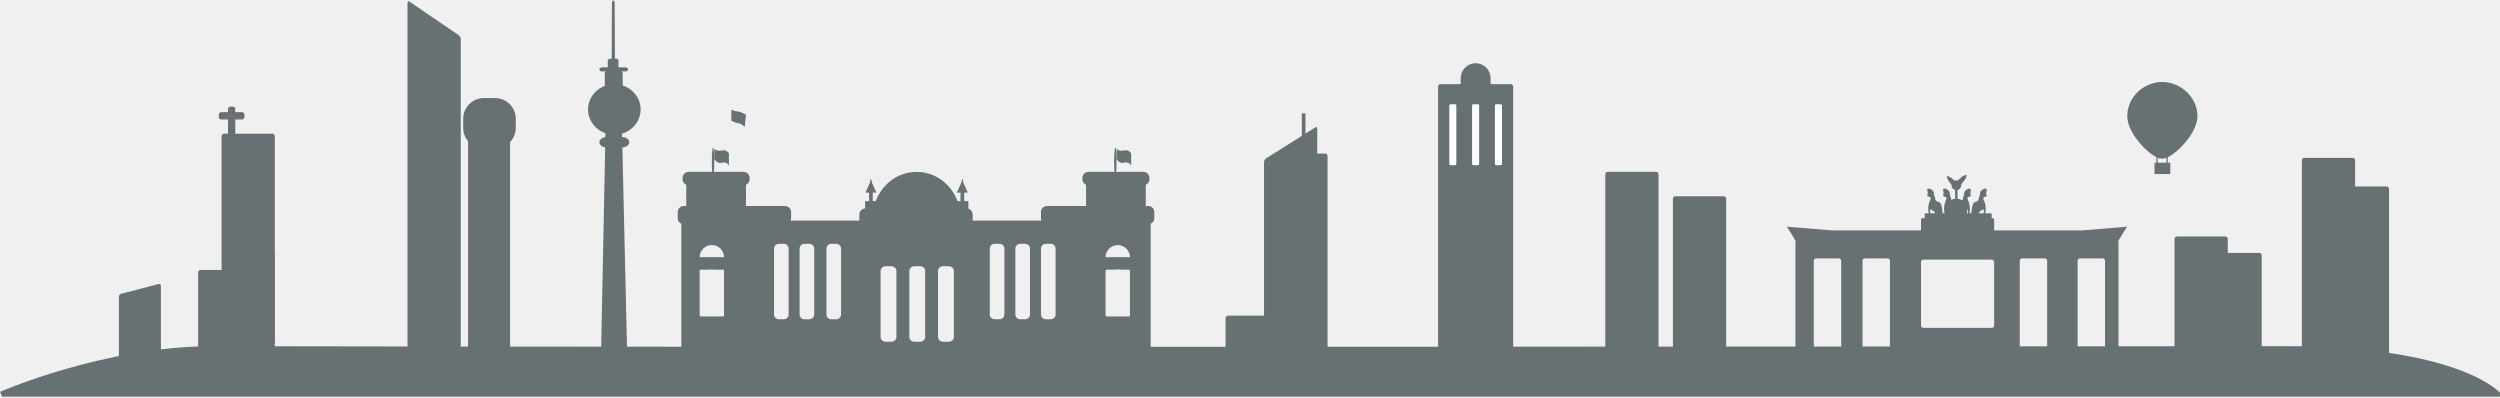
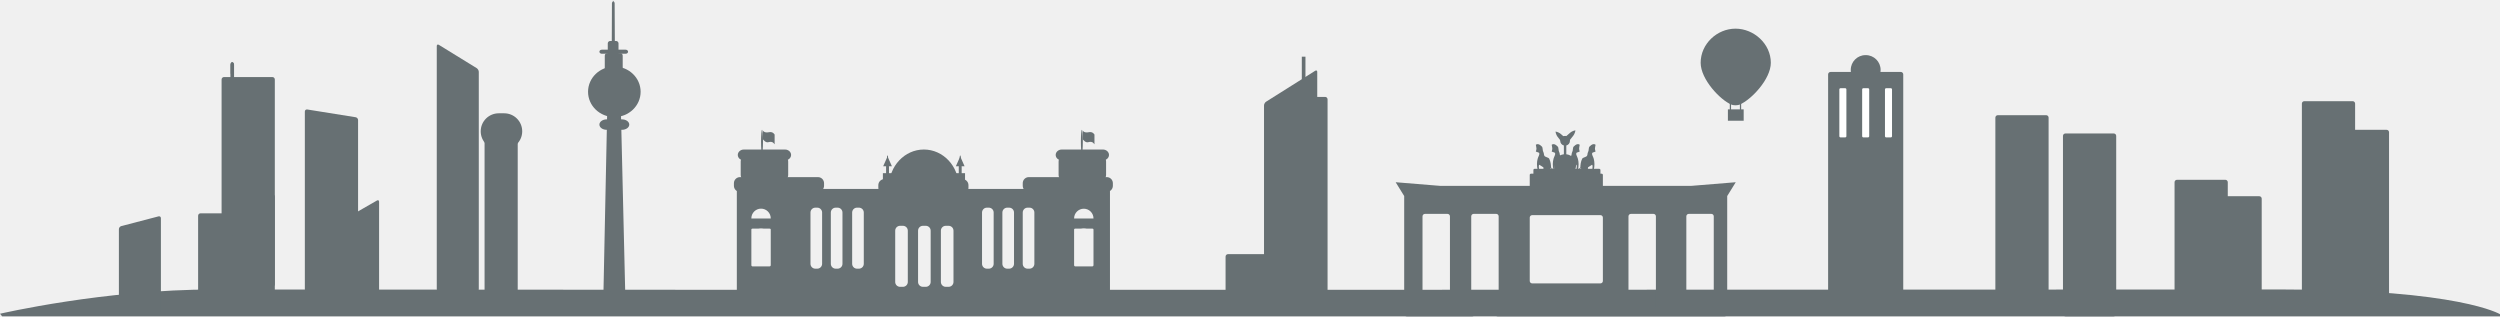
- <svg xmlns="http://www.w3.org/2000/svg" width="2051px" height="326px" viewBox="0 0 2051 326" version="1.1">
+ <svg xmlns="http://www.w3.org/2000/svg" width="2051px" height="260px" viewBox="0 0 2051 260" version="1.1">
  <defs />
  <g id="Page-1" stroke="none" stroke-width="1" fill="none" fill-rule="evenodd">
    <g id="Group">
-       <ellipse id="Oval-895" fill="#677073" cx="504" cy="89.799" rx="21.566" ry="20.72" />
-       <path d="M5.9099392e-12,321.475 C5.9099392e-12,321.475 85.867,283.818 175.459,284 C681.72,285.028 1455.693,284.323 1874.485,284 C2017.786,283.889 2051,322.196 2051,322.196 L2051,325.439 L52.394,325.439 L1.745,325.439 L5.9099392e-12,321.475 Z" id="Rectangle-175" fill="#677073" />
-       <path d="M496.732,108.996 C496.821,104.576 500.474,100.992 504.896,100.992 L502.123,100.992 C506.543,100.992 510.209,104.566 510.312,108.996 L514.598,293.996 C514.7,298.417 511.21,302 506.787,302 L500.846,302 C496.429,302 492.921,298.426 493.01,293.996 L496.732,108.996 Z" id="Rectangle-177" fill="#677073" />
-       <rect id="Rectangle-178" fill="#677073" x="491.747" y="112.424" width="24.507" height="8.574" rx="6" />
-       <rect id="Rectangle-178-Copy" fill="#677073" x="496.158" y="58.123" width="14.704" height="17.624" rx="2" />
-       <rect id="Rectangle-178-Copy-3" fill="#677073" x="498.609" y="48.12" width="8.822" height="17.624" rx="2" />
-       <path d="M502.031,2.251 C502.036,1.146 502.937,0.25 504.042,0.25 L502.243,0.25 C503.349,0.25 504.25,1.142 504.255,2.251 L505.46,238.077 C505.466,239.182 504.578,240.078 503.471,240.078 L503.058,240.078 C501.954,240.078 501.063,239.186 501.067,238.077 L502.031,2.251 Z" id="Rectangle-178-Copy-4" fill="#677073" />
-       <rect id="Rectangle-178-Copy-2" fill="#677073" x="491.747" y="55.265" width="23.526" height="3.334" rx="2" />
-       <rect id="Rectangle-183-Copy" fill="#677073" x="1045.462" y="125.999" width="43.67" height="163.001" rx="2" />
-       <rect id="Rectangle-183-Copy-14" fill="#677073" x="1888.462" y="129.5" width="43.67" height="163.001" rx="2" />
-       <rect id="Rectangle-183-Copy-22" fill="#677073" x="1784" y="194" width="43.67" height="93.518" rx="2" />
-       <rect id="Rectangle-183-Copy-15" fill="#677073" x="1916.297" y="152.999" width="43.67" height="163.001" rx="2" />
-       <rect id="Rectangle-183-Copy-23" fill="#677073" x="1811.835" y="207.482" width="43.67" height="93.518" rx="2" />
-       <rect id="Rectangle-183-Copy-16" fill="#677073" x="181.792" y="109.711" width="43.67" height="172" rx="2" />
-       <path d="M334.33,2.243 C334.33,1.142 335.07,0.754 335.988,1.38 L376.341,28.87 C377.257,29.494 378,30.9 378,32.001 L378,283.517 C378,284.623 377.108,285.519 375.996,285.519 L336.334,285.519 C335.227,285.519 334.33,284.623 334.33,283.525 L334.33,2.243 Z" id="Rectangle-183-Copy-19" fill="#677073" />
-       <rect id="Rectangle-183-Copy-17" fill="#677073" x="187.024" y="87.492" width="6" height="27" rx="2" />
-       <rect id="Rectangle-183-Copy-18" fill="#677073" transform="translate(190.0245, 94.99211) scale(-1, -1) rotate(-90) translate(-190.0245, -94.99211) " x="187.024" y="84.492" width="6" height="21" rx="2" />
-       <rect id="Rectangle-183-Copy-13" fill="#677073" x="1005.462" y="259" width="43.67" height="50" rx="2" />
-       <path d="M1037,133.001 C1037,131.895 1037.758,130.522 1038.685,129.938 L1078.985,104.561 C1079.916,103.975 1080.67,104.392 1080.67,105.495 L1080.67,292.005 C1080.67,293.107 1079.778,294 1078.666,294 L1039.004,294 C1037.897,294 1037,293.103 1037,291.998 L1037,133.001 Z" id="Rectangle-183-Copy-6" fill="#677073" />
-       <path d="M97.538,243.495 C97.538,242.393 98.407,241.273 99.465,240.996 L130.073,233.003 C131.137,232.725 132,233.387 132,234.494 L132,312.006 C132,313.107 131.113,314 129.998,314 L99.54,314 C98.434,314 97.538,313.109 97.538,312.004 L97.538,243.495 Z" id="Rectangle-183-Copy-9" fill="#677073" />
-       <path d="M162.538,223.495 C162.538,222.393 163.425,221.5 164.54,221.5 L194.998,221.5 C196.104,221.5 197,222.39 197,223.495 L197,292.004 C197,293.106 196.113,294 194.998,294 L164.54,294 C163.434,294 162.538,293.109 162.538,292.004 L162.538,223.495 Z" id="Rectangle-183-Copy-10" fill="#677073" />
-       <path d="M384,111.37 C384,110.268 384.887,109.375 386.002,109.375 L416.46,109.375 C417.566,109.375 418.462,110.274 418.462,111.37 L418.462,290.506 C418.462,291.608 417.575,292.5 416.46,292.5 L386.002,292.5 C384.896,292.5 384,291.602 384,290.506 L384,111.37 Z" id="Rectangle-183-Copy-20" fill="#677073" />
-       <path d="M380,97.441 C380,88.05 387.612,80.437 397,80.437 L406.131,80.437 C415.521,80.437 423.132,88.049 423.132,97.441 L423.132,104.872 C423.132,114.263 415.52,121.877 406.131,121.877 L397,121.877 C387.611,121.877 380,114.264 380,104.872 L380,97.441 Z" id="Rectangle-183-Copy-21" fill="#677073" />
-       <path d="M190.585,253.39 L190.025,207.756 C190.011,206.648 190.894,205.75 192.008,205.75 L223.454,205.75 C224.563,205.75 225.462,206.637 225.462,207.744 L225.462,285.256 C225.462,286.357 224.575,287.25 223.46,287.25 L193.002,287.25 C191.896,287.25 190.989,286.351 190.975,285.249 L190.585,253.39 Z" id="Rectangle-183-Copy-11" fill="#677073" />
-       <rect id="Rectangle-183-Copy-8" fill="#677073" x="1372.462" y="160.999" width="43.67" height="163.001" rx="2" />
-       <rect id="Rectangle-183-Copy-7" fill="#677073" x="1317" y="140.999" width="43.67" height="163.001" rx="2" />
-       <g transform="translate(1179, 51)">
-         <path d="M19.351,18 L2.784,18 C1.681,18 0.786,18.894 0.786,19.997 L0.786,247.003 C0.786,248.105 1.681,249 2.784,249 L60.424,249 C61.527,249 62.422,248.106 62.422,247.003 L62.422,19.997 C62.422,18.895 61.528,18 60.424,18 L43.858,18 L43.858,13.139 C43.858,6.371 38.372,0.885 31.604,0.885 C24.835,0.885 19.351,6.371 19.351,13.139 L19.351,18 Z" id="Rectangle-183-Copy-3" fill="#677073" />
-         <rect id="Rectangle-293" fill="#FFFFFF" x="10" y="34.519" width="5.781" height="50" rx="1" />
-         <rect id="Rectangle-293-Copy" fill="#FFFFFF" x="28.714" y="34.519" width="5.781" height="50" rx="1" />
-         <rect id="Rectangle-293-Copy-2" fill="#FFFFFF" x="47.427" y="34.519" width="5.781" height="50" rx="1" />
+       <ellipse id="Oval-895" fill="#677073" cx="504" cy="75.299" rx="21.566" ry="20.72" />
+       <path d="M5.9099392e-12,257.395 C5.9099392e-12,257.395 85.867,237.403 175.459,237.499 C681.72,238.045 1455.693,237.671 1874.485,237.499 C2017.786,237.441 2051,257.777 2051,257.777 L2051,259.499 L52.394,259.499 L1.745,259.499 L5.9099392e-12,257.395 Z" id="Rectangle-175" fill="#677073" />
+       <path d="M498.082,94.492 C498.173,90.074 501.829,86.492 506.25,86.492 L501.276,86.492 C505.696,86.492 509.365,90.067 509.47,94.492 L512.971,241.493 C513.076,245.911 509.571,249.493 505.168,249.493 L502.87,249.493 C498.455,249.493 494.95,245.918 495.041,241.493 L498.082,94.492 Z" id="Rectangle-177" fill="#677073" />
+       <rect id="Rectangle-178" fill="#677073" x="491.747" y="97.924" width="24.507" height="8.574" rx="6" />
+       <rect id="Rectangle-178-Copy" fill="#677073" x="496.158" y="43.623" width="14.704" height="17.624" rx="2" />
+       <rect id="Rectangle-178-Copy-3" fill="#677073" x="498.609" y="33.62" width="8.822" height="17.624" rx="2" />
+       <path d="M502.031,2.751 C502.036,1.646 502.937,0.75 504.042,0.75 L502.243,0.75 C503.349,0.75 504.25,1.642 504.255,2.751 L505.46,238.577 C505.466,239.682 504.578,240.578 503.471,240.578 L503.058,240.578 C501.954,240.578 501.063,239.686 501.067,238.577 L502.031,2.751 Z" id="Rectangle-178-Copy-4" fill="#677073" />
+       <rect id="Rectangle-178-Copy-2" fill="#677073" x="491.747" y="40.765" width="23.526" height="3.334" rx="2" />
+       <rect id="Rectangle-183-Copy" fill="#677073" x="1045.462" y="79.499" width="43.67" height="163.001" rx="2" />
+       <rect id="Rectangle-183-Copy-14" fill="#677073" x="1888.462" y="83" width="43.67" height="163.001" rx="2" />
+       <rect id="Rectangle-183-Copy-22" fill="#677073" x="1784" y="147.5" width="43.67" height="93.518" rx="2" />
+       <rect id="Rectangle-183-Copy-15" fill="#677073" x="1916.297" y="106.499" width="43.67" height="150" rx="2" />
+       <rect id="Rectangle-183-Copy-23" fill="#677073" x="1811.835" y="160.982" width="43.67" height="93.518" rx="2" />
+       <rect id="Rectangle-183-Copy-16" fill="#677073" x="181.792" y="63.211" width="43.67" height="172" rx="2" />
+       <path d="M358.33,37.738 C358.33,36.634 359.098,36.213 360.039,36.792 L391.091,55.913 C392.035,56.494 392.8,57.86 392.8,58.966 L392.8,237.267 C392.8,238.372 391.914,239.268 390.798,239.268 L360.332,239.268 C359.226,239.268 358.33,238.371 358.33,237.27 L358.33,37.738 Z" id="Rectangle-183-Copy-19" fill="#677073" />
+       <rect id="Rectangle-183-Copy-17" fill="#677073" x="189.024" y="50.992" width="3" height="27" rx="2" />
+       <rect id="Rectangle-183-Copy-18" fill="#677073" x="189.262" y="51.064" width="2.476" height="10.799" rx="2" />
+       <rect id="Rectangle-183-Copy-13" fill="#677073" x="1005.462" y="208.5" width="43.67" height="50" rx="2" />
+       <path d="M1037,86.501 C1037,85.395 1037.758,84.022 1038.685,83.438 L1078.985,58.061 C1079.916,57.475 1080.67,57.892 1080.67,58.995 L1080.67,245.505 C1080.67,246.607 1079.778,247.5 1078.666,247.5 L1039.004,247.5 C1037.897,247.5 1037,246.603 1037,245.498 L1037,86.501 Z" id="Rectangle-183-Copy-6" fill="#677073" />
+       <path d="M97.538,187.995 C97.538,186.893 98.407,185.773 99.465,185.496 L130.073,177.503 C131.137,177.225 132,177.887 132,178.994 L132,256.506 C132,257.607 131.113,258.5 129.998,258.5 L99.54,258.5 C98.434,258.5 97.538,257.609 97.538,256.504 L97.538,187.995 Z" id="Rectangle-183-Copy-9" fill="#677073" />
+       <path d="M162.538,176.995 C162.538,175.893 163.425,175 164.54,175 L194.998,175 C196.104,175 197,175.89 197,176.995 L197,245.504 C197,246.606 196.113,247.5 194.998,247.5 L164.54,247.5 C163.434,247.5 162.538,246.609 162.538,245.504 L162.538,176.995 Z" id="Rectangle-183-Copy-10" fill="#677073" />
+       <path d="M397.536,115.596 C397.536,114.492 398.441,113.596 399.537,113.596 L422.738,113.596 C423.843,113.596 424.738,114.5 424.738,115.596 L424.738,242.249 C424.738,243.353 423.833,244.249 422.738,244.249 L399.537,244.249 C398.432,244.249 397.536,243.345 397.536,242.249 L397.536,115.596 Z" id="Rectangle-183-Copy-20" fill="#677073" />
+       <path d="M394.379,107.733 C394.379,99.568 401.004,92.95 409.163,92.95 L413.64,92.95 C421.805,92.95 428.425,99.566 428.425,107.733 L428.425,107.733 C428.425,115.897 421.8,122.515 413.64,122.515 L409.163,122.515 C400.998,122.515 394.379,115.899 394.379,107.733 L394.379,107.733 Z" id="Rectangle-183-Copy-21" fill="#677073" />
+       <path d="M190.585,206.89 L190.025,161.256 C190.011,160.148 190.894,159.25 192.008,159.25 L223.454,159.25 C224.563,159.25 225.462,160.137 225.462,161.244 L225.462,238.756 C225.462,239.857 224.575,240.75 223.46,240.75 L193.002,240.75 C191.896,240.75 190.989,239.851 190.975,238.749 L190.585,206.89 Z" id="Rectangle-183-Copy-11" fill="#677073" />
+       <rect id="Rectangle-183-Copy-8" fill="#677073" x="1692.462" y="109.499" width="43.67" height="150" rx="2" />
+       <path d="M250.095,91.507 C250.095,90.399 250.987,89.643 252.07,89.817 L291.789,96.183 C292.88,96.358 293.765,97.395 293.765,98.494 L293.765,237.506 C293.765,238.607 292.873,239.5 291.76,239.5 L252.099,239.5 C250.992,239.5 250.095,238.6 250.095,237.493 L250.095,91.507 Z" id="Rectangle-183-Copy-24" fill="#677073" />
+       <rect id="Rectangle-183-Copy-7" fill="#677073" x="1637" y="94.499" width="43.67" height="163.001" rx="2" />
+       <path d="M276.53,185.3 C276.53,184.193 277.314,182.845 278.263,182.301 L309.267,164.495 C310.224,163.946 311,164.403 311,165.506 L311,239.494 C311,240.602 310.113,241.5 308.998,241.5 L278.532,241.5 C277.426,241.5 276.53,240.609 276.53,239.496 L276.53,185.3 Z" id="Rectangle-183-Copy-25" fill="#677073" />
+       <g transform="translate(1499, 44.5)">
+         <path d="M19.464,14.53 L2.784,14.53 C1.681,14.53 0.786,15.425 0.786,16.529 L0.786,199.001 C0.786,200.106 1.681,201 2.784,201 L60.424,201 C61.527,201 62.422,200.105 62.422,199.001 L62.422,16.529 C62.422,15.424 61.528,14.53 60.424,14.53 L43.744,14.53 C43.819,13.985 43.858,13.429 43.858,12.863 C43.858,6.152 38.42,0.714 31.712,0.714 L31.496,0.714 C24.79,0.714 19.351,6.153 19.351,12.863 C19.351,13.429 19.389,13.985 19.464,14.53 Z" id="Rectangle-183-Copy-3" fill="#677073" />
+         <rect id="Rectangle-293" fill="#FFFFFF" x="10" y="27.864" width="5.781" height="40.361" rx="1" />
+         <rect id="Rectangle-293-Copy" fill="#FFFFFF" x="28.714" y="27.864" width="5.781" height="40.361" rx="1" />
+         <rect id="Rectangle-293-Copy-2" fill="#FFFFFF" x="47.427" y="27.864" width="5.781" height="40.361" rx="1" />
      </g>
-       <g transform="translate(556, 141)" fill="#677073">
-         <path d="M160.162,40 L5.002,40 C3.893,40 3,40.893 3,41.995 L3,145.005 C3,146.107 3.897,147 5.002,147 L385.998,147 C387.107,147 388,146.107 388,145.005 L388,41.995 C388,40.893 387.103,40 385.998,40 L231.859,40 C231.952,39.288 232,38.525 232,37.706 C232,16.882 215.882,0 196,0 C176.118,0 160,16.882 160,37.706 C160,38.525 160.056,39.288 160.162,40 L160.162,40 Z M79,62.992 C79,60.787 80.797,59 82.996,59 L87.004,59 C89.211,59 91,60.787 91,62.992 L91,116.934 C91,119.139 89.203,120.926 87.004,120.926 L82.996,120.926 C80.789,120.926 79,119.139 79,116.934 L79,62.992 Z M18,81.063 C18,80.516 18.455,80.072 18.992,80.072 L37.008,80.072 C37.556,80.072 38,80.518 38,81.063 L38,117.617 C38,118.164 37.545,118.608 37.008,118.608 L18.992,118.608 C18.444,118.608 18,118.162 18,117.617 L18,81.063 Z M18,70 C18,64.477 22.476,60 28,60 C33.523,60 38,64.476 38,70 C38,75.523 33.524,80 28,80 C22.477,80 18,75.524 18,70 Z M122,62.992 C122,60.787 123.797,59 125.996,59 L130.004,59 C132.211,59 134,60.787 134,62.992 L134,116.934 C134,119.139 132.203,120.926 130.004,120.926 L125.996,120.926 C123.789,120.926 122,119.139 122,116.934 L122,62.992 Z M100,62.992 C100,60.787 101.797,59 103.996,59 L108.004,59 C110.211,59 112,60.787 112,62.992 L112,116.934 C112,119.139 110.203,120.926 108.004,120.926 L103.996,120.926 C101.789,120.926 100,119.139 100,116.934 L100,62.992 Z M277,62.992 C277,60.787 278.797,59 280.996,59 L285.004,59 C287.211,59 289,60.787 289,62.992 L289,116.934 C289,119.139 287.203,120.926 285.004,120.926 L280.996,120.926 C278.789,120.926 277,119.139 277,116.934 L277,62.992 Z M256,62.992 C256,60.787 257.797,59 259.996,59 L264.004,59 C266.211,59 268,60.787 268,62.992 L268,116.934 C268,119.139 266.203,120.926 264.004,120.926 L259.996,120.926 C257.789,120.926 256,119.139 256,116.934 L256,62.992 Z M298,62.992 C298,60.787 299.797,59 301.996,59 L306.004,59 C308.211,59 310,60.787 310,62.992 L310,116.934 C310,119.139 308.203,120.926 306.004,120.926 L301.996,120.926 C299.789,120.926 298,119.139 298,116.934 L298,62.992 Z M166.416,81.404 C166.416,79.199 168.21,77.412 170.422,77.412 L175.409,77.412 C177.622,77.412 179.416,79.199 179.416,81.404 L179.416,135.346 C179.416,137.551 177.622,139.338 175.409,139.338 L170.422,139.338 C168.21,139.338 166.416,137.551 166.416,135.346 L166.416,81.404 Z M190,81.404 C190,79.199 191.794,77.412 194.007,77.412 L198.993,77.412 C201.206,77.412 203,79.199 203,81.404 L203,135.346 C203,137.551 201.206,139.338 198.993,139.338 L194.007,139.338 C191.794,139.338 190,137.551 190,135.346 L190,81.404 Z M213.549,81.404 C213.549,79.199 215.343,77.412 217.555,77.412 L222.542,77.412 C224.755,77.412 226.549,79.199 226.549,81.404 L226.549,135.346 C226.549,137.551 224.755,139.338 222.542,139.338 L217.555,139.338 C215.343,139.338 213.549,137.551 213.549,135.346 L213.549,81.404 Z M351,81.063 C351,80.516 351.455,80.072 351.992,80.072 L370.008,80.072 C370.556,80.072 371,80.518 371,81.063 L371,117.617 C371,118.164 370.545,118.608 370.008,118.608 L351.992,118.608 C351.444,118.608 351,118.162 351,117.617 L351,81.063 Z M351,70.072 C351,64.549 355.476,60.072 361,60.072 C366.523,60.072 371,64.548 371,70.072 C371,75.595 366.524,80.072 361,80.072 C355.477,80.072 351,75.596 351,70.072 Z" id="Rectangle-183-Copy-12" />
-         <rect id="Rectangle-313" x="149" y="30" width="93" height="15" rx="5" />
-         <g id="Rectangle-313-Copy-2-+-Rectangle-313-Copy-3-+-Rectangle-313-Copy-4" transform="translate(298, 0)">
-           <rect id="Rectangle-313-Copy-2" x="0" y="28" width="93" height="15" rx="5" />
-           <rect id="Rectangle-313-Copy-3" x="37" y="6" width="49" height="26" rx="5" />
-           <rect id="Rectangle-313-Copy-4" x="34" y="0" width="55" height="11" rx="5" />
+       <g transform="translate(602.104, 122.6668)" fill="#677073">
+         <path d="M127.35,32.336 L4.381,32.336 C3.277,32.336 2.385,33.231 2.385,34.336 L2.385,116.833 C2.385,117.935 3.279,118.833 4.381,118.833 L306.516,118.833 C307.619,118.833 308.511,117.938 308.511,116.833 L308.511,34.336 C308.511,33.234 307.618,32.336 306.516,32.336 L184.359,32.336 C184.432,31.76 184.471,31.143 184.471,30.482 C184.471,13.647 171.655,0 155.846,0 C140.037,0 127.221,13.647 127.221,30.482 C127.221,31.143 127.265,31.76 127.35,32.336 L127.35,32.336 Z M62.815,51.686 C62.815,49.482 64.61,47.695 66.807,47.695 L68.366,47.695 C70.57,47.695 72.357,49.477 72.357,51.686 L72.357,93.764 C72.357,95.968 70.562,97.755 68.366,97.755 L66.807,97.755 C64.602,97.755 62.815,95.973 62.815,93.764 L62.815,51.686 Z M14.312,65.73 C14.312,65.177 14.754,64.729 15.307,64.729 L29.22,64.729 C29.77,64.729 30.215,65.17 30.215,65.73 L30.215,94.88 C30.215,95.433 29.773,95.882 29.22,95.882 L15.307,95.882 C14.758,95.882 14.312,95.441 14.312,94.88 L14.312,65.73 Z M14.312,56.445 C14.312,52.059 17.881,48.503 22.264,48.503 C26.655,48.503 30.215,52.071 30.215,56.445 L30.215,56.729 C30.215,61.115 26.646,64.671 22.264,64.671 C17.872,64.671 14.312,61.103 14.312,56.729 L14.312,56.445 Z M97.006,51.686 C97.006,49.482 98.801,47.695 100.997,47.695 L102.556,47.695 C104.761,47.695 106.548,49.477 106.548,51.686 L106.548,93.764 C106.548,95.968 104.753,97.755 102.556,97.755 L100.997,97.755 C98.793,97.755 97.006,95.973 97.006,93.764 L97.006,51.686 Z M79.513,51.686 C79.513,49.482 81.308,47.695 83.504,47.695 L85.064,47.695 C87.268,47.695 89.055,49.477 89.055,51.686 L89.055,93.764 C89.055,95.968 87.26,97.755 85.064,97.755 L83.504,97.755 C81.3,97.755 79.513,95.973 79.513,93.764 L79.513,51.686 Z M220.252,51.686 C220.252,49.482 222.046,47.695 224.243,47.695 L225.802,47.695 C228.006,47.695 229.793,49.477 229.793,51.686 L229.793,93.764 C229.793,95.968 227.998,97.755 225.802,97.755 L224.243,97.755 C222.038,97.755 220.252,95.973 220.252,93.764 L220.252,51.686 Z M203.554,51.686 C203.554,49.482 205.348,47.695 207.545,47.695 L209.104,47.695 C211.308,47.695 213.095,49.477 213.095,51.686 L213.095,93.764 C213.095,95.968 211.301,97.755 209.104,97.755 L207.545,97.755 C205.341,97.755 203.554,95.973 203.554,93.764 L203.554,51.686 Z M236.949,51.686 C236.949,49.482 238.744,47.695 240.94,47.695 L242.5,47.695 C244.704,47.695 246.491,49.477 246.491,51.686 L246.491,93.764 C246.491,95.968 244.696,97.755 242.5,97.755 L240.94,97.755 C238.736,97.755 236.949,95.973 236.949,93.764 L236.949,51.686 Z M132.323,66.57 C132.323,64.366 134.123,62.579 136.319,62.579 L138.663,62.579 C140.87,62.579 142.659,64.361 142.659,66.57 L142.659,108.648 C142.659,110.852 140.859,112.639 138.663,112.639 L136.319,112.639 C134.112,112.639 132.323,110.857 132.323,108.648 L132.323,66.57 Z M151.075,66.57 C151.075,64.366 152.876,62.579 155.071,62.579 L157.415,62.579 C159.622,62.579 161.412,64.361 161.412,66.57 L161.412,108.648 C161.412,110.852 159.611,112.639 157.415,112.639 L155.071,112.639 C152.864,112.639 151.075,110.857 151.075,108.648 L151.075,66.57 Z M169.799,66.57 C169.799,64.366 171.6,62.579 173.796,62.579 L176.14,62.579 C178.347,62.579 180.136,64.361 180.136,66.57 L180.136,108.648 C180.136,110.852 178.336,112.639 176.14,112.639 L173.796,112.639 C171.589,112.639 169.799,110.857 169.799,108.648 L169.799,66.57 Z M279.091,65.73 C279.091,65.177 279.533,64.729 280.086,64.729 L293.999,64.729 C294.549,64.729 294.994,65.17 294.994,65.73 L294.994,94.88 C294.994,95.433 294.552,95.882 293.999,95.882 L280.086,95.882 C279.537,95.882 279.091,95.441 279.091,94.88 L279.091,65.73 Z M279.091,56.503 C279.091,52.117 282.66,48.561 287.043,48.561 C291.434,48.561 294.994,52.129 294.994,56.503 L294.994,56.787 C294.994,61.173 291.425,64.729 287.043,64.729 C282.651,64.729 279.091,61.161 279.091,56.787 L279.091,56.503 Z" id="Rectangle-183-Copy-12" />
+         <rect id="Rectangle-313" x="118.475" y="24.252" width="73.947" height="12.126" rx="5" />
+         <g id="Rectangle-313-Copy-2-+-Rectangle-313-Copy-3-+-Rectangle-313-Copy-4" transform="translate(236.9493, 0)">
+           <rect id="Rectangle-313-Copy-2" x="0" y="22.635" width="73.947" height="12.126" rx="5" />
+           <rect id="Rectangle-313-Copy-3" x="29.42" y="4.85" width="38.961" height="21.018" rx="5" />
+           <rect id="Rectangle-313-Copy-4" x="27.034" y="0" width="43.732" height="8.892" rx="5" />
        </g>
-         <g id="Rectangle-313-Copy-7-+-Rectangle-313-Copy-5-+-Rectangle-313-Copy-6" transform="translate(46.5, 21.5) scale(-1, 1) translate(-46.5, -21.5) ">
-           <rect id="Rectangle-313-Copy-7" transform="translate(46.5, 35.5) scale(-1, -1) translate(-46.5, -35.5) " x="0" y="28" width="93" height="15" rx="5" />
-           <rect id="Rectangle-313-Copy-5" transform="translate(61.5, 19) scale(-1, -1) translate(-61.5, -19) " x="37" y="6" width="49" height="26" rx="5" />
-           <rect id="Rectangle-313-Copy-6" transform="translate(61.5, 5.5) scale(-1, -1) translate(-61.5, -5.5) " x="34" y="0" width="55" height="11" rx="5" />
+         <g id="Rectangle-313-Copy-7-+-Rectangle-313-Copy-5-+-Rectangle-313-Copy-6" transform="translate(36.97363, 17.38036) scale(-1, 1) translate(-36.97363, -17.38036) ">
+           <rect id="Rectangle-313-Copy-7" transform="translate(36.97363, 28.6978) scale(-1, -1) translate(-36.97363, -28.6978) " x="0" y="22.635" width="73.947" height="12.126" rx="5" />
+           <rect id="Rectangle-313-Copy-5" transform="translate(48.90061, 15.35939) scale(-1, -1) translate(-48.90061, -15.35939) " x="29.42" y="4.85" width="38.961" height="21.018" rx="5" />
+           <rect id="Rectangle-313-Copy-6" transform="translate(48.90061, 4.446138) scale(-1, -1) translate(-48.90061, -4.446138) " x="27.034" y="0" width="43.732" height="8.892" rx="5" />
        </g>
-         <rect id="Rectangle-313-Copy" x="153.709" y="24" width="84.759" height="11" />
-         <g id="Rectangle-315-+-Triangle-1-+-Rectangle-316" transform="translate(154, 6)">
-           <rect id="Rectangle-315" x="3" y="10" width="3" height="10" rx="1" />
+         <rect id="Rectangle-313-Copy" x="122.219" y="19.401" width="67.395" height="8.892" />
+         <g id="Rectangle-315-+-Triangle-1-+-Rectangle-316" transform="translate(122.4503, 4.850333)">
+           <rect id="Rectangle-315" x="2.385" y="8.084" width="2.385" height="8.084" rx="1" />
          <g id="Triangle-1-+-Rectangle-316">
-             <polygon id="Triangle-1" points="4.5 1 9 11 0 11 " />
-             <rect id="Rectangle-316" x="4" y="0" width="1" height="6" rx="1" />
+             <polygon id="Triangle-1" points="3.578 0.808 7.156 8.892 0 8.892 " />
+             <rect id="Rectangle-316" x="3.181" y="0" width="0.795" height="4.85" rx="1" />
          </g>
        </g>
-         <g id="Rectangle-315-+-Triangle-1-+-Rectangle-316-Copy" transform="translate(229, 6)">
-           <rect id="Rectangle-315" x="3" y="10" width="3" height="10" rx="1" />
+         <g id="Rectangle-315-+-Triangle-1-+-Rectangle-316-Copy" transform="translate(182.0852, 4.850333)">
+           <rect id="Rectangle-315" x="2.385" y="8.084" width="2.385" height="8.084" rx="1" />
          <g id="Triangle-1-+-Rectangle-316">
-             <polygon id="Triangle-1" points="4.5 1 9 11 0 11 " />
-             <rect id="Rectangle-316" x="4" y="0" width="1" height="6" rx="1" />
+             <polygon id="Triangle-1" points="3.578 0.808 7.156 8.892 0 8.892 " />
+             <rect id="Rectangle-316" x="3.181" y="0" width="0.795" height="4.85" rx="1" />
          </g>
        </g>
      </g>
-       <rect id="Rectangle-323" fill="#677073" x="570" y="211" width="30" height="10" />
-       <rect id="Rectangle-323-Copy" fill="#677073" x="900" y="211" width="30" height="10" />
-       <g transform="translate(1745, 66.9375)" fill="#677073">
+       <rect id="Rectangle-323" fill="#677073" x="613.236" y="179.254" width="23.854" height="8.084" />
+       <rect id="Rectangle-323-Copy" fill="#677073" x="875.629" y="179.254" width="23.854" height="8.084" />
+       <g transform="translate(1395, 23.18454)" fill="#677073">
        <path d="M25.546,62.685 C26.774,63.189 28.813,63.179 28.813,63.179 C28.813,63.179 30.901,63.178 32.166,62.656 C41.487,58.809 57.781,41.906 57.781,28.301 C57.781,12.85 43.988,0.324 28.813,0.324 C13.639,0.324 0.219,12.85 0.219,28.301 C0.219,41.941 16.306,58.896 25.546,62.685 Z" id="Oval-1343" />
        <rect id="Rectangle-354" x="22.566" y="66.545" width="12.946" height="9.321" />
        <rect id="Rectangle-354-Copy" x="24.12" y="59.812" width="1.036" height="9.321" />
        <rect id="Rectangle-354-Copy-2" x="32.406" y="59.812" width="1.036" height="9.321" />
      </g>
-       <path d="M600,90 C600,90 603.625,91.5 605.5,91.5 C607.292,91.5 612,94 612,94 L611,104 C611,104 607.238,101 605.5,101 C603.571,101 600,99 600,99 L600,90 Z" id="Rectangle-334" fill="#677073" />
-       <g id="Rectangle-333-+-Rectangle-334-Copy" transform="translate(584, 121)" fill="#677073">
-         <rect id="Rectangle-333" x="0" y="0" width="2" height="24" rx="22" />
-         <path d="M2,1 C2,1 3.636,3.414 8,2.448 C12.364,1.483 14,4.862 14,4.862 L14,14.497 C14,14.775 13.898,14.796 13.757,14.556 C13.757,14.556 12.364,11.138 7.455,12.586 C4.697,13.4 2,9.69 2,9.69 L2,1 Z" id="Rectangle-334-Copy" />
+       <g id="Rectangle-333-+-Rectangle-334-Copy" transform="translate(624.3677, 106.4991)" fill="#677073">
+         <rect id="Rectangle-333" x="0" y="0" width="1.59" height="19.401" rx="22" />
+         <path d="M1.59,0.808 C1.59,0.808 2.891,2.76 6.361,1.979 C9.831,1.199 11.132,3.93 11.132,3.93 L11.132,11.626 C11.132,11.902 11.032,11.925 10.884,11.682 C10.884,11.682 9.831,9.004 5.927,10.175 C3.735,10.832 1.59,7.833 1.59,7.833 L1.59,0.808 Z" id="Rectangle-334-Copy" />
      </g>
-       <rect id="Rectangle-333-Copy" fill="#677073" x="1068" y="93" width="3" height="24" />
-       <g id="Rectangle-333-+-Rectangle-334-Copy" transform="translate(914, 121)" fill="#677073">
-         <rect id="Rectangle-333" x="0" y="0" width="2" height="24" rx="22" />
-         <path d="M2,1 C2,1 3.636,3.414 8,2.448 C12.364,1.483 14,4.862 14,4.862 L14,14.497 C14,14.775 13.898,14.796 13.757,14.556 C13.757,14.556 12.364,11.138 7.455,12.586 C4.697,13.4 2,9.69 2,9.69 L2,1 Z" id="Rectangle-334-Copy" />
+       <rect id="Rectangle-333-Copy" fill="#677073" x="1068" y="46.5" width="3" height="24" />
+       <g id="Rectangle-333-+-Rectangle-334-Copy" transform="translate(886.7612, 106.4991)" fill="#677073">
+         <rect id="Rectangle-333" x="0" y="0" width="1.59" height="19.401" rx="22" />
+         <path d="M1.59,0.808 C1.59,0.808 2.891,2.76 6.361,1.979 C9.831,1.199 11.132,3.93 11.132,3.93 L11.132,11.626 C11.132,11.902 11.032,11.925 10.884,11.682 C10.884,11.682 9.831,9.004 5.927,10.175 C3.735,10.832 1.59,7.833 1.59,7.833 L1.59,0.808 Z" id="Rectangle-334-Copy" />
      </g>
-       <g transform="translate(1466, 141)" fill="#677073">
+       <g transform="translate(1145, 104.5)" fill="#677073">
        <path d="M242.25,48 L170,48 L170,39.007 C170,38.45 169.556,38 169.009,38 L168,38 L168,38 L168,35.007 C168,34.45 167.552,34 166.998,34 L147.488,34 C147.82,33.062 148,32.052 148,31 C148,26.367 144.5,22.552 140,22.055 L140,22.055 L140,14.997 C140,14.956 139.998,14.915 139.993,14.876 L139.993,14.876 C141.722,14.434 143,12.866 143,11 C143,8.791 141.209,7 139,7 C136.791,7 135,8.791 135,11 C135,12.866 136.278,14.434 138.007,14.876 C138.002,14.915 138,14.956 138,14.997 L138,22.055 C133.5,22.552 130,26.367 130,31 C130,32.052 130.18,33.062 130.512,34 L114.002,34 C113.443,34 113,34.451 113,35.007 L113,38 L110.991,38 C110.448,38 110,38.451 110,39.007 L110,48 L110,48 L36.75,48 L36.75,48 L0,45 L7,56.333 L7,153.005 C7,154.107 7.895,155 8.999,155 L270.001,155 C271.105,155 272,154.107 272,153.005 L272,56.333 L279,45 L242.25,48 Z M22.033,72.974 C22.033,71.866 22.929,70.967 24.03,70.967 L42.537,70.967 C43.64,70.967 44.534,71.865 44.534,72.974 L44.534,147.741 C44.534,148.85 43.638,149.748 42.537,149.748 L24.03,149.748 C22.927,149.748 22.033,148.85 22.033,147.741 L22.033,72.974 Z M62,72.961 C62,71.86 62.896,70.967 63.997,70.967 L82.504,70.967 C83.606,70.967 84.5,71.854 84.5,72.961 L84.5,153.006 C84.5,154.107 83.605,155 82.504,155 L63.997,155 C62.894,155 62,154.113 62,153.006 L62,72.961 Z M110,73.993 C110,72.892 110.895,72 111.996,72 L168.004,72 C169.106,72 170,72.902 170,73.993 L170,126.007 C170,127.108 169.105,128 168.004,128 L111.996,128 C110.894,128 110,127.098 110,126.007 L110,73.993 Z M191,72.974 C191,71.866 191.896,70.967 192.997,70.967 L211.504,70.967 C212.606,70.967 213.5,71.865 213.5,72.974 L213.5,147.741 C213.5,148.85 212.605,149.748 211.504,149.748 L192.997,149.748 C191.894,149.748 191,148.85 191,147.741 L191,72.974 Z M238.466,72.974 C238.466,71.866 239.362,70.967 240.463,70.967 L258.97,70.967 C260.073,70.967 260.967,71.865 260.967,72.974 L260.967,147.741 C260.967,148.85 260.071,149.748 258.97,149.748 L240.463,149.748 C239.36,149.748 238.466,148.85 238.466,147.741 L238.466,72.974 Z" id="Rectangle-183-Copy-5" />
        <path d="M115.505,17.287 C115.505,16.589 115,14.287 115,14.287 C115,14.287 115.769,13.548 117,13.787 C117.963,13.974 119.338,15.016 120,15.787 C120.828,16.752 120.42,19.085 121.179,20.287 C121.729,21.159 121.488,22.365 122,23.287 C122.657,24.47 125.426,24.568 126,25.747 C127.2,28.213 127.393,30.71 127.5,32.769 C127.544,33.622 130.131,34.35 130,35.021 C129.829,35.895 127.964,33.343 127,33.787 C126.378,34.073 127.122,35.203 126.5,35.787 C125.372,36.845 124,36.461 122,36.287 C120.809,36.183 121.5,33.787 121.179,32.769 L117.846,30.646 C116.76,31.619 118.182,36.44 117.846,35.021 L116.5,35.021 C115.676,31.536 115.796,28.361 116.5,25.747 C116.976,23.978 118.142,22.465 117.846,21.287 C117.608,20.337 116.213,20.564 115,19.787 C115,19.787 115.505,18.422 115.505,17.287 Z" id="Path-5" />
        <path d="M149.505,17.287 C149.505,16.589 149,14.287 149,14.287 C149,14.287 149.769,13.548 151,13.787 C151.963,13.974 153.338,15.016 154,15.787 C154.828,16.752 154.42,19.085 155.179,20.287 C155.729,21.159 155.488,22.365 156,23.287 C156.657,24.47 159.426,24.568 160,25.747 C161.2,28.213 161.393,30.71 161.5,32.769 C161.544,33.622 164.131,34.35 164,35.021 C163.829,35.895 161.964,33.343 161,33.787 C160.378,34.073 161.122,35.203 160.5,35.787 C159.372,36.845 158,36.461 156,36.287 C154.809,36.183 155.5,33.787 155.179,32.769 L151.846,30.646 C150.76,31.619 152.182,36.44 151.846,35.021 L150.5,35.021 C149.676,31.536 149.796,28.361 150.5,25.747 C150.976,23.978 152.142,22.465 151.846,21.287 C151.608,20.337 150.213,20.564 149,19.787 C149,19.787 149.505,18.422 149.505,17.287 Z" id="Path-5-Copy" transform="translate(156.5024, 25.11957) scale(-1, 1) translate(-156.5024, -25.11957) " />
        <path d="M136.505,17.287 C136.505,16.589 136,14.287 136,14.287 C136,14.287 136.769,13.548 138,13.787 C138.963,13.974 140.338,15.016 141,15.787 C141.828,16.752 141.42,19.085 142.179,20.287 C142.729,21.159 142.488,22.365 143,23.287 C143.657,24.47 146.426,24.568 147,25.747 C148.2,28.213 148.393,30.71 148.5,32.769 C148.544,33.622 151.131,34.35 151,35.021 C150.829,35.895 148.964,33.343 148,33.787 C147.378,34.073 148.122,35.203 147.5,35.787 C146.372,36.845 145,36.461 143,36.287 C141.809,36.183 142.5,33.787 142.179,32.769 L138.846,30.646 C137.76,31.619 139.182,36.44 138.846,35.021 L137.5,35.021 C136.676,31.536 136.796,28.361 137.5,25.747 C137.976,23.978 139.142,22.465 138.846,21.287 C138.608,20.337 137.213,20.564 136,19.787 C136,19.787 136.505,18.422 136.505,17.287 Z" id="Path-5-Copy-2" transform="translate(143.5024, 25.11957) scale(-1, 1) translate(-143.5024, -25.11957) " />
        <path d="M128.505,17.287 C128.505,16.589 128,14.287 128,14.287 C128,14.287 128.769,13.548 130,13.787 C130.963,13.974 132.338,15.016 133,15.787 C133.828,16.752 133.42,19.085 134.179,20.287 C134.729,21.159 134.488,22.365 135,23.287 C135.657,24.47 138.426,24.568 139,25.747 C140.2,28.213 140.393,30.71 140.5,32.769 C140.544,33.622 143.131,34.35 143,35.021 C142.829,35.895 140.964,33.343 140,33.787 C139.378,34.073 140.122,35.203 139.5,35.787 C138.372,36.845 137,36.461 135,36.287 C133.809,36.183 134.5,33.787 134.179,32.769 L130.846,30.646 C129.76,31.619 131.182,36.44 130.846,35.021 L129.5,35.021 C128.676,31.536 128.796,28.361 129.5,25.747 C129.976,23.978 131.142,22.465 130.846,21.287 C130.608,20.337 129.213,20.564 128,19.787 C128,19.787 128.505,18.422 128.505,17.287 Z" id="Path-5-Copy-3" />
        <path d="M141.046,3.036 C140.94,1.796 141.857,0.792 143.1,0.792 L143.564,0.792 C144.804,0.792 145.709,1.787 145.583,3.023 L145.021,8.56 C144.896,9.792 144.193,11.598 143.453,12.591 L143.251,12.862 L143.05,12.591 C142.309,11.597 141.624,9.796 141.517,8.547 L141.046,3.036 Z" id="Rectangle-342-Copy" transform="translate(143.3104, 6.82665) scale(1, -1) rotate(-44) translate(-143.3104, -6.82665) " />
        <path d="M133.046,4.036 C132.94,2.796 133.857,1.792 135.1,1.792 L135.564,1.792 C136.804,1.792 137.709,2.787 137.583,4.023 L137.021,9.56 C136.896,10.792 136.193,12.598 135.453,13.591 L135.251,13.862 L135.05,13.591 C134.309,12.597 133.624,10.796 133.517,9.547 L133.046,4.036 Z" id="Rectangle-342-Copy-2" transform="translate(135.3104, 7.82665) scale(-1, -1) rotate(-44) translate(-135.3104, -7.82665) " />
      </g>
    </g>
  </g>
</svg>
